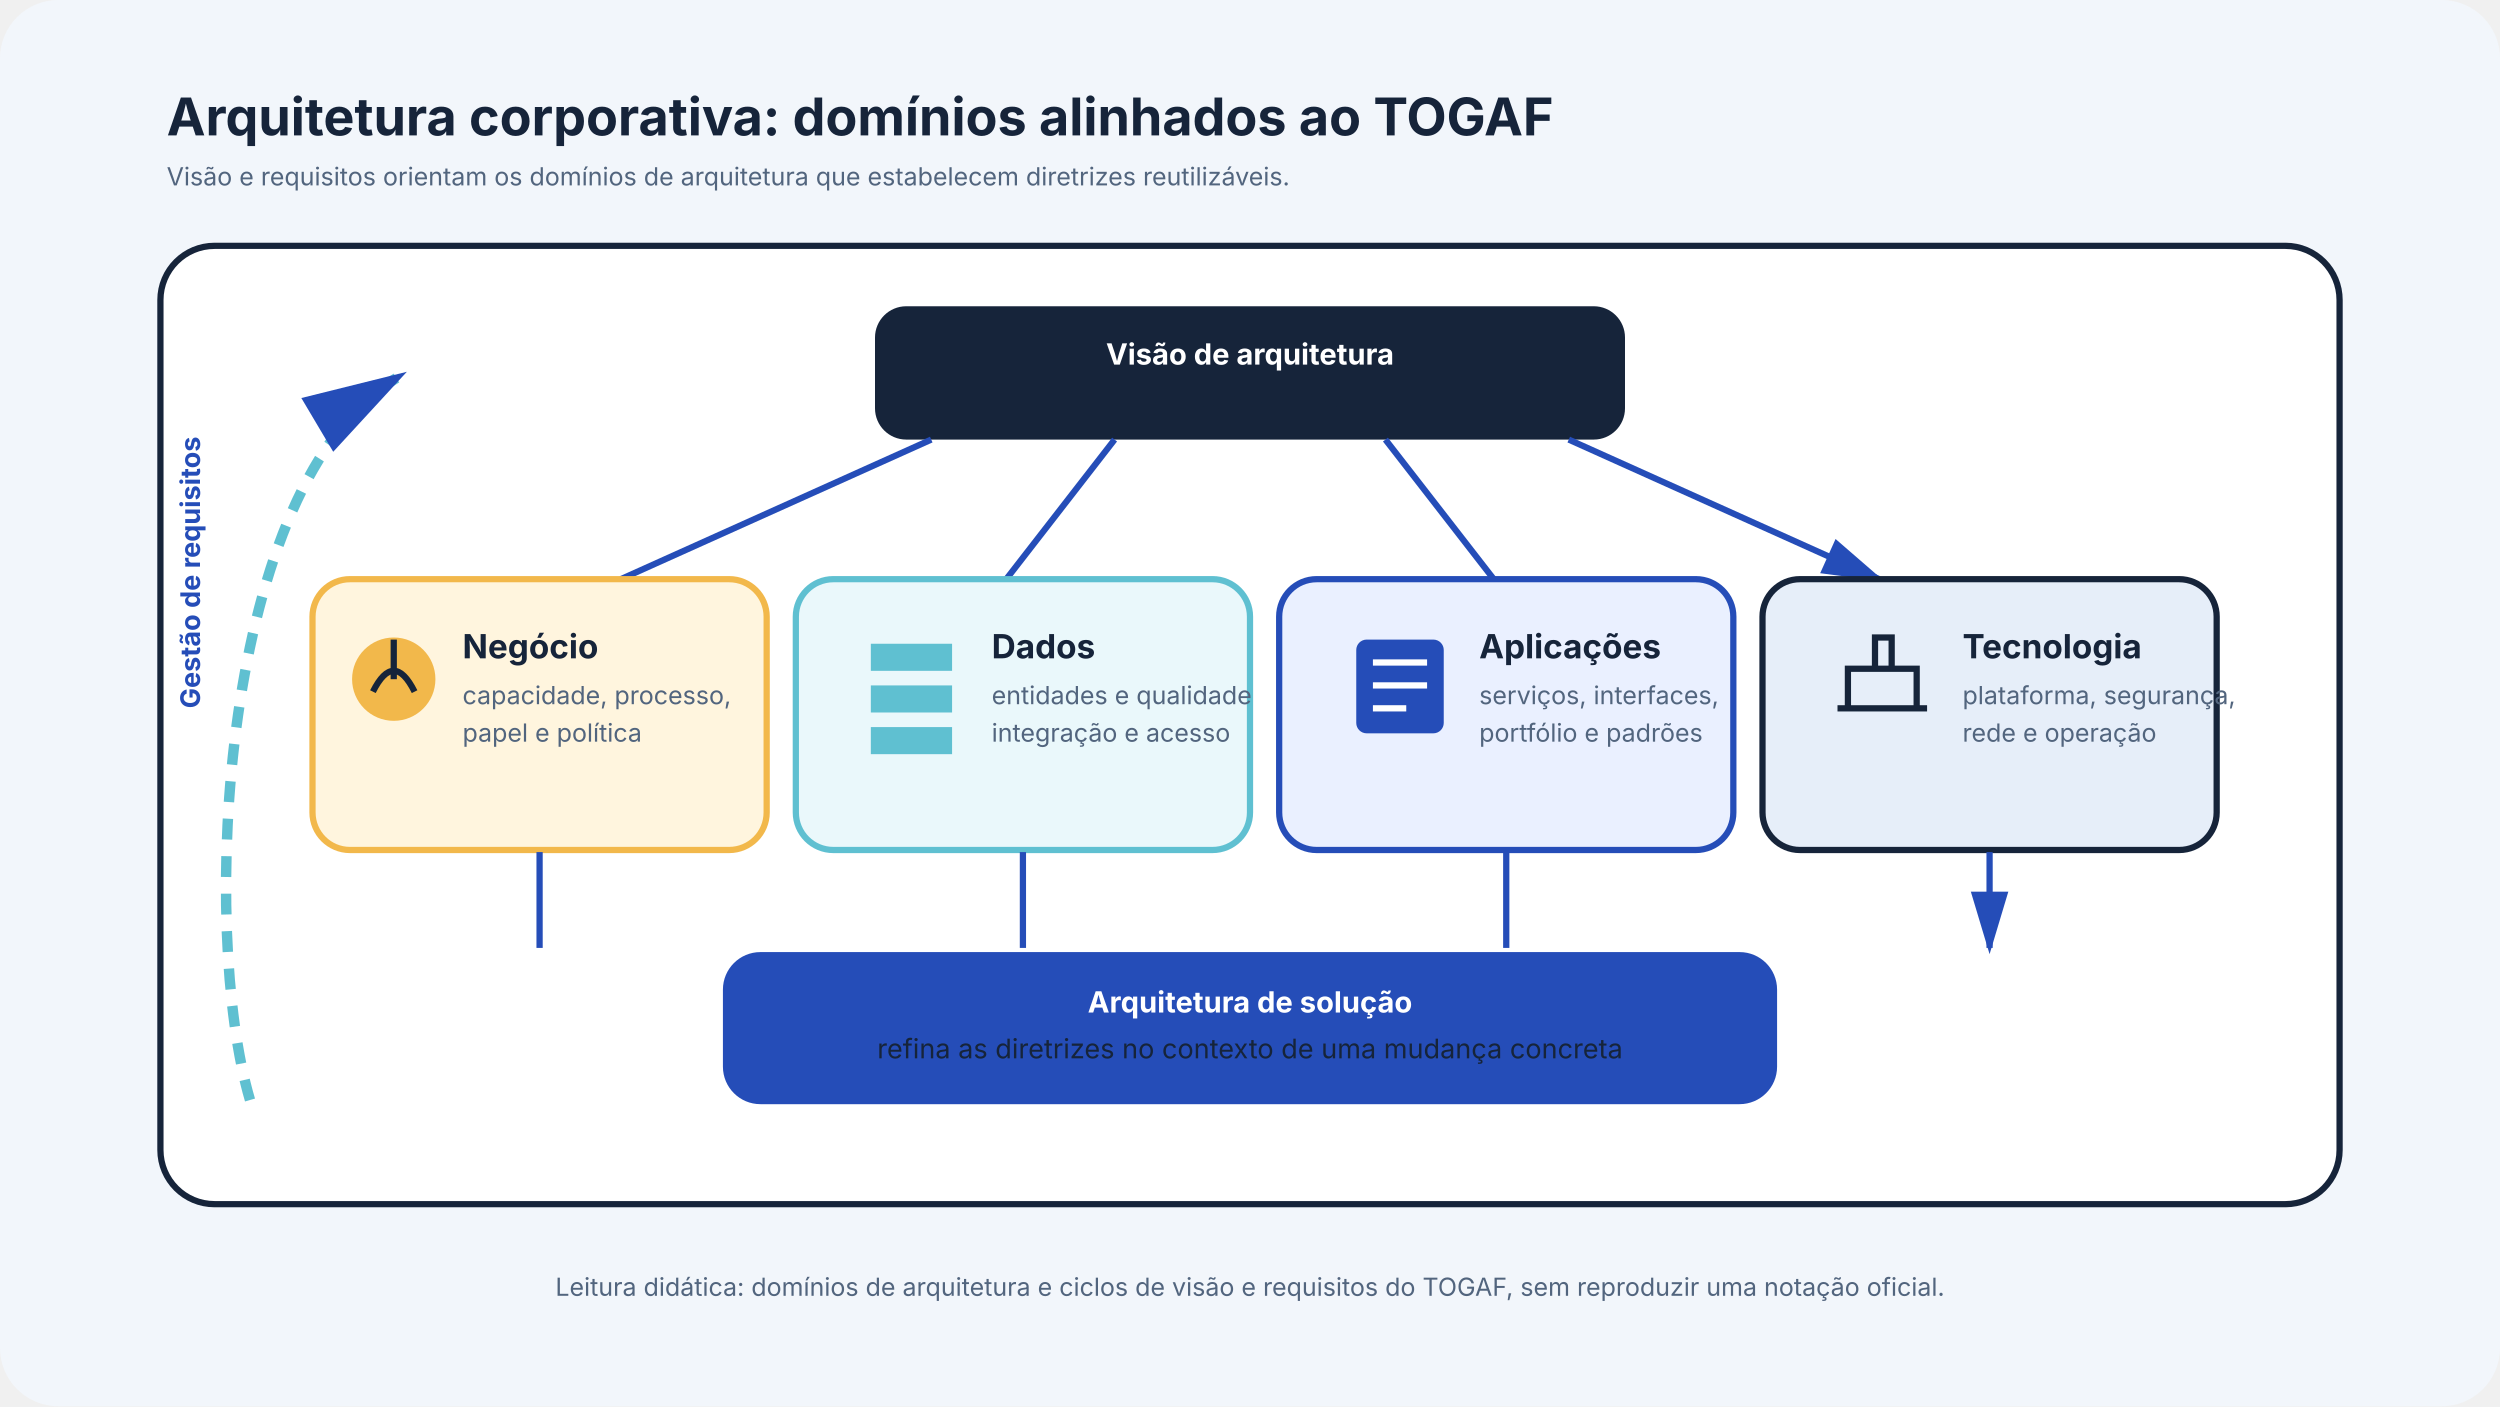
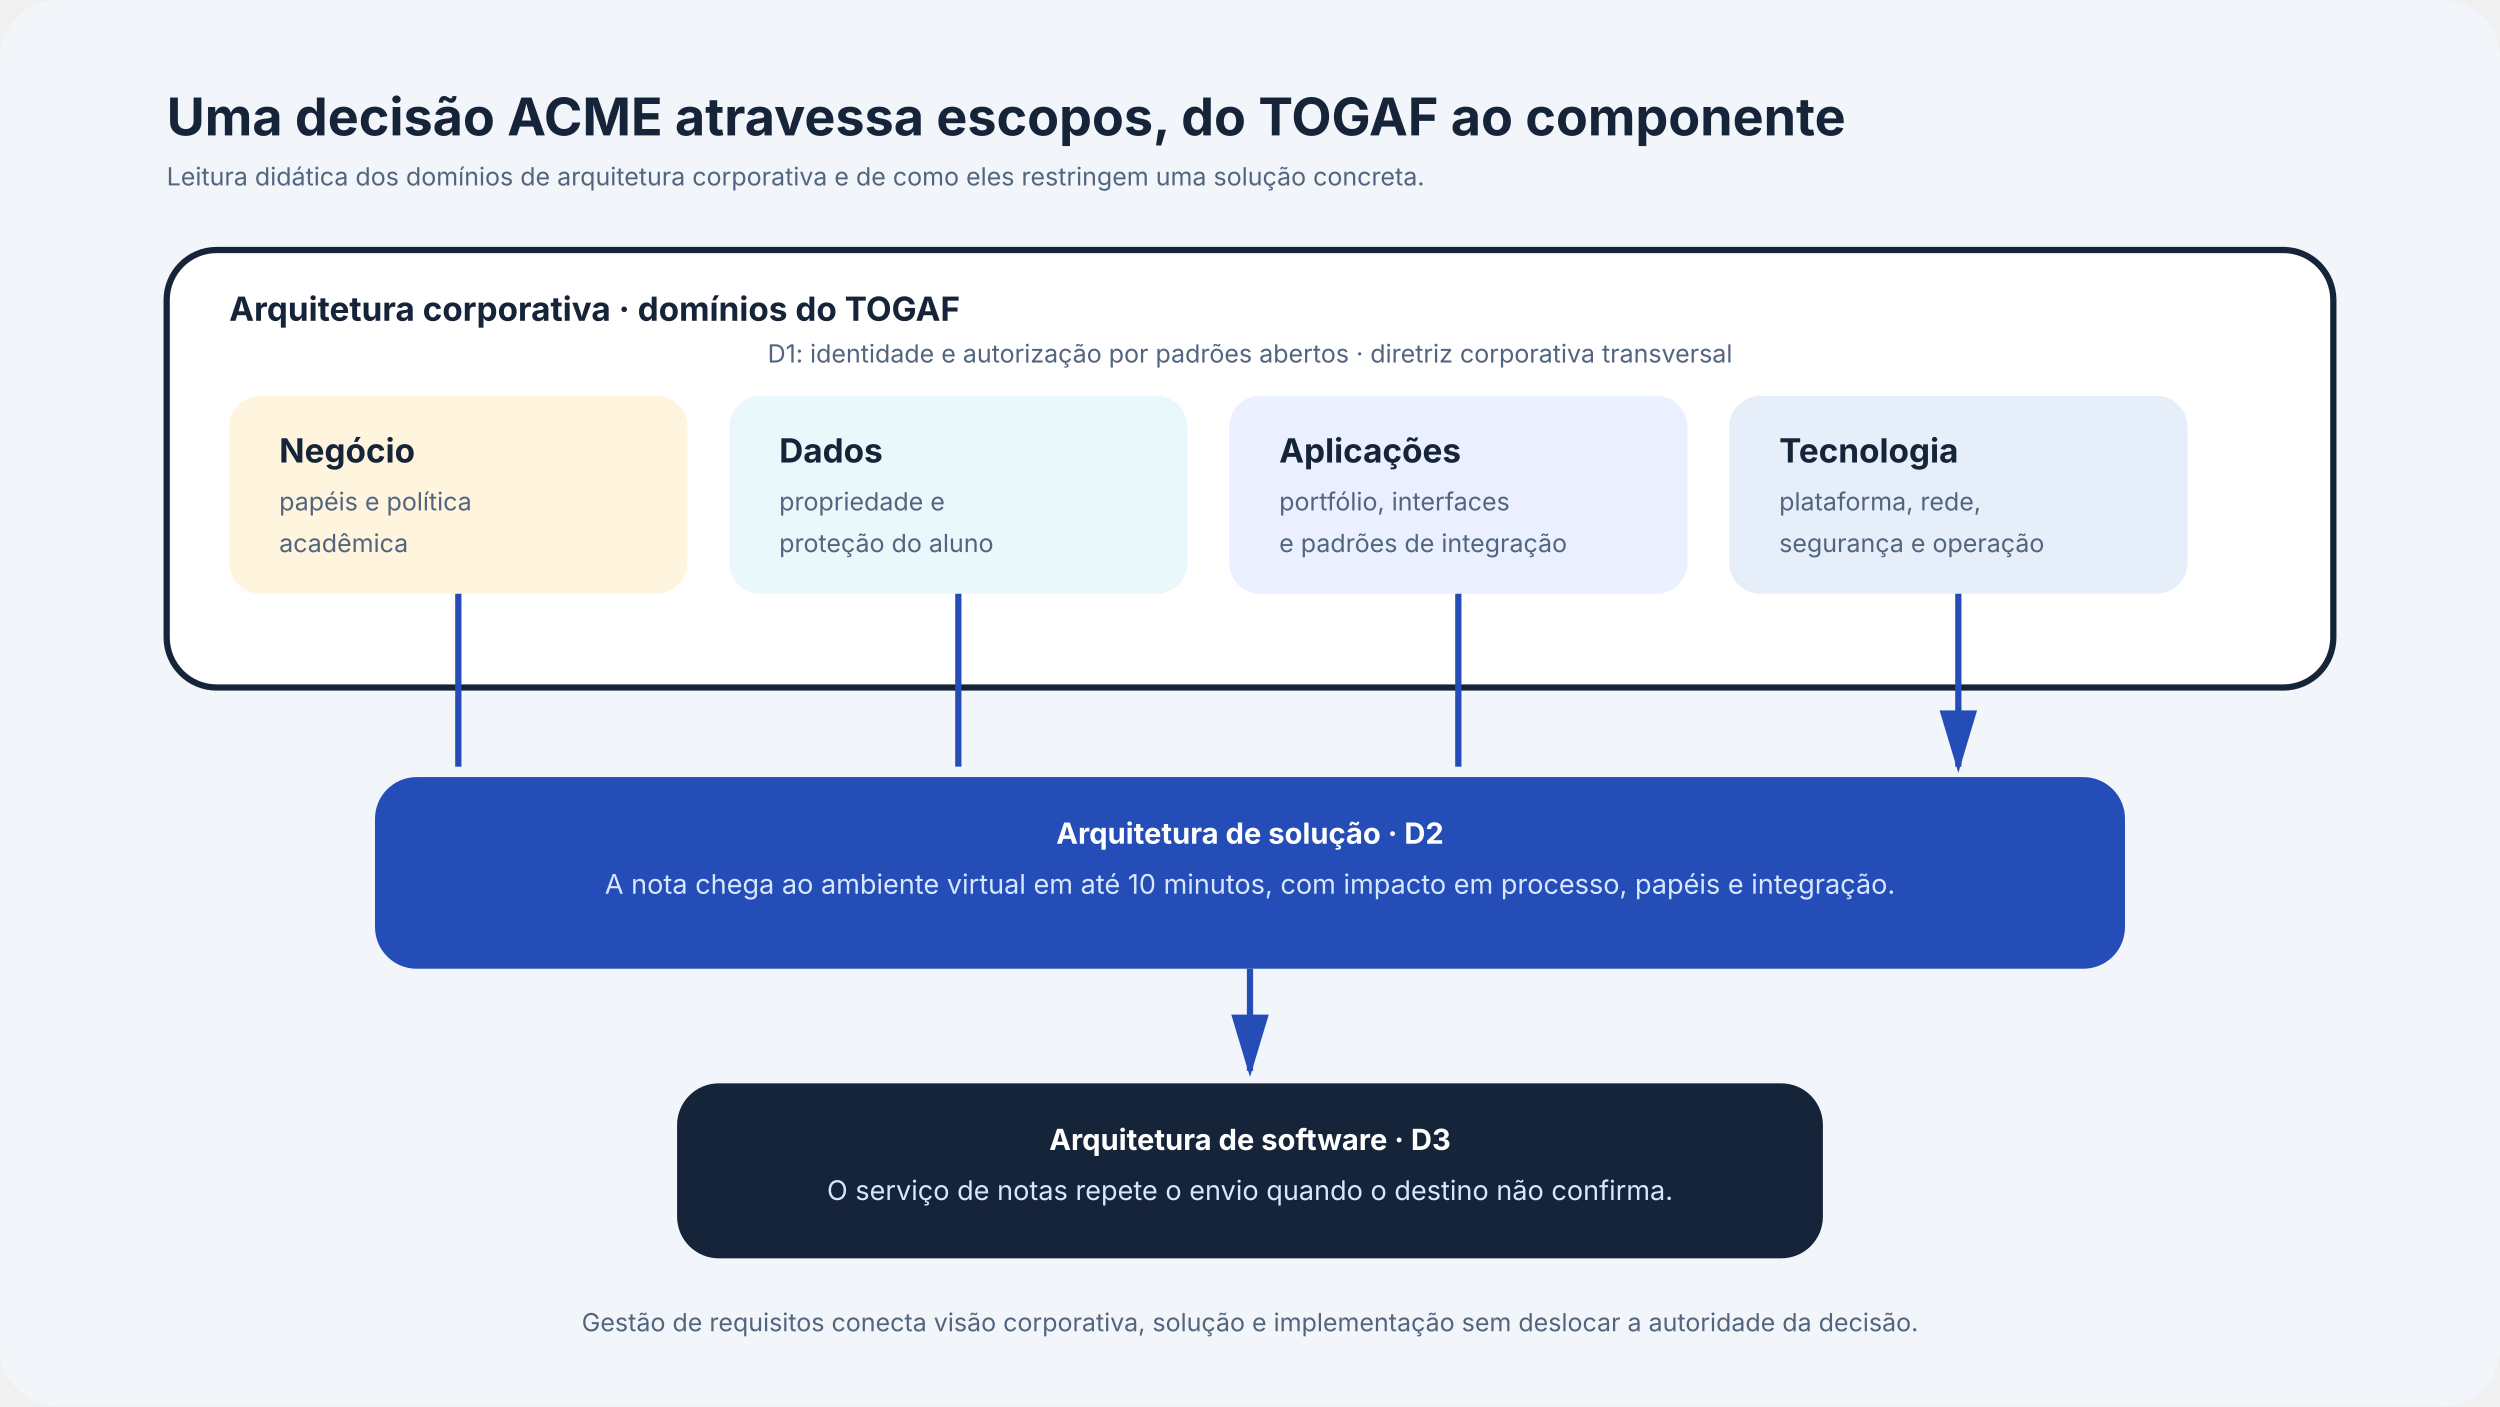
- <svg xmlns="http://www.w3.org/2000/svg" viewBox="0 0 1200 675" role="img" aria-labelledby="title desc">
+ <svg xmlns="http://www.w3.org/2000/svg" viewBox="0 0 1200 675" role="img" aria-labelledby="t d">
  <defs>
    <marker id="a" markerWidth="10" markerHeight="10" refX="9" refY="3" orient="auto">
      <path d="M0 0L10 3L0 6Z" fill="#254DB8" />
    </marker>
    <style>text{font-family:-apple-system,BlinkMacSystemFont,'Segoe UI',sans-serif;fill:#16243A}.h{font-size:25px;font-weight:700}.t{font-size:16px;font-weight:700}.s{font-size:12px;fill:#52657E}.w{font-size:14px;font-weight:700;fill:white}</style>
  </defs>
  <rect width="1200" height="675" rx="28" fill="#F2F6FB" />
-   <text x="80" y="65" class="h">Arquitetura corporativa: domínios alinhados ao TOGAF</text>
-   <text x="80" y="89" class="s">Visão e requisitos orientam os domínios de arquitetura que estabelecem diretrizes reutilizáveis.</text>
-   <rect x="77" y="118" width="1046" height="460" rx="26" fill="white" stroke="#16243A" stroke-width="3" />
-   <rect x="420" y="147" width="360" height="64" rx="15" fill="#16243A" />
-   <text x="600" y="175" text-anchor="middle" class="w">Visão de arquitetura</text>
-   <text x="600" y="196" text-anchor="middle" fill="#D7E7FF" style="font-size:12px">direção, princípios e resultado pretendido</text>
-   <path d="M447 211L298 278M535 211L483 278M665 211L717 278M753 211L902 278" stroke="#254DB8" stroke-width="3" fill="none" marker-end="url(#a)" />
+   <text x="80" y="65" class="h">Uma decisão ACME atravessa escopos, do TOGAF ao componente</text>
+   <text x="80" y="89" class="s">Leitura didática dos domínios de arquitetura corporativa e de como eles restringem uma solução concreta.</text>
+   <rect x="80" y="120" width="1040" height="210" rx="24" fill="white" stroke="#16243A" stroke-width="3" />
+   <text x="110" y="154" class="t">Arquitetura corporativa · domínios do TOGAF</text>
+   <text x="600" y="174" text-anchor="middle" class="s">D1: identidade e autorização por padrões abertos · diretriz corporativa transversal</text>
  <g>
-     <rect x="150" y="278" width="218" height="130" rx="18" fill="#FFF5DE" stroke="#F2B84B" stroke-width="3" />
-     <circle cx="189" cy="326" r="20" fill="#F2B84B" />
-     <path d="M179 332q10-20 20 0M189 307v19" fill="none" stroke="#16243A" stroke-width="3" />
-     <text x="222" y="316" class="t">Negócio</text>
-     <text x="222" y="338" class="s">capacidade, processo,</text>
-     <text x="222" y="356" class="s">papel e política</text>
+     <rect x="110" y="190" width="220" height="95" rx="15" fill="#FFF5DE" />
+     <text x="134" y="222" class="t">Negócio</text>
+     <text x="134" y="245" class="s">papéis e política</text>
+     <text x="134" y="265" class="s">acadêmica</text>
  </g>
  <g>
-     <rect x="382" y="278" width="218" height="130" rx="18" fill="#EAF8FB" stroke="#5FC0D1" stroke-width="3" />
-     <path d="M418 309h39v13h-39zM418 329h39v13h-39zM418 349h39v13h-39z" fill="#5FC0D1" />
-     <text x="476" y="316" class="t">Dados</text>
-     <text x="476" y="338" class="s">entidades e qualidade</text>
-     <text x="476" y="356" class="s">integração e acesso</text>
+     <rect x="350" y="190" width="220" height="95" rx="15" fill="#EAF8FB" />
+     <text x="374" y="222" class="t">Dados</text>
+     <text x="374" y="245" class="s">propriedade e</text>
+     <text x="374" y="265" class="s">proteção do aluno</text>
  </g>
  <g>
-     <rect x="614" y="278" width="218" height="130" rx="18" fill="#EAF0FF" stroke="#254DB8" stroke-width="3" />
-     <rect x="651" y="307" width="42" height="45" rx="5" fill="#254DB8" />
-     <path d="M659 318h26M659 329h26M659 340h16" stroke="white" stroke-width="3" />
-     <text x="710" y="316" class="t">Aplicações</text>
-     <text x="710" y="338" class="s">serviços, interfaces,</text>
-     <text x="710" y="356" class="s">portfólio e padrões</text>
+     <rect x="590" y="190" width="220" height="95" rx="15" fill="#EAF0FF" />
+     <text x="614" y="222" class="t">Aplicações</text>
+     <text x="614" y="245" class="s">portfólio, interfaces</text>
+     <text x="614" y="265" class="s">e padrões de integração</text>
  </g>
  <g>
-     <rect x="846" y="278" width="218" height="130" rx="18" fill="#E6EEF9" stroke="#16243A" stroke-width="3" />
-     <path d="M882 340h43M887 340v-19h33v19M900 321v-15h8v15" fill="none" stroke="#16243A" stroke-width="3" />
-     <text x="942" y="316" class="t">Tecnologia</text>
-     <text x="942" y="338" class="s">plataforma, segurança,</text>
-     <text x="942" y="356" class="s">rede e operação</text>
+     <rect x="830" y="190" width="220" height="95" rx="15" fill="#E6EEF9" />
+     <text x="854" y="222" class="t">Tecnologia</text>
+     <text x="854" y="245" class="s">plataforma, rede,</text>
+     <text x="854" y="265" class="s">segurança e operação</text>
  </g>
-   <path d="M259 409V455M491 409V455M723 409V455M955 409V455" stroke="#254DB8" stroke-width="3" marker-end="url(#a)" />
-   <rect x="347" y="457" width="506" height="73" rx="18" fill="#254DB8" />
-   <text x="600" y="486" text-anchor="middle" class="w">Arquitetura de solução</text>
-   <text x="600" y="508" text-anchor="middle" fill="#D7E7FF" style="font-size:13px">refina as diretrizes no contexto de uma mudança concreta</text>
-   <path d="M120 528C96 447 105 232 191 181" fill="none" stroke="#5FC0D1" stroke-width="5" stroke-dasharray="10 8" marker-end="url(#a)" />
-   <text x="96" y="340" transform="rotate(-90 96 340)" style="font-size:13px;font-weight:700;fill:#254DB8">Gestão de requisitos</text>
-   <text x="600" y="622" text-anchor="middle" class="s">Leitura didática: domínios de arquitetura e ciclos de visão e requisitos do TOGAF, sem reproduzir uma notação oficial.</text>
+   <path d="M220 285V368M460 285V368M700 285V368M940 285V368" stroke="#254DB8" stroke-width="3" marker-end="url(#a)" />
+   <rect x="180" y="373" width="840" height="92" rx="20" fill="#254DB8" />
+   <text x="600" y="405" text-anchor="middle" class="w">Arquitetura de solução · D2</text>
+   <text x="600" y="429" text-anchor="middle" style="font-size:13px;fill:#D7E7FF">A nota chega ao ambiente virtual em até 10 minutos, com impacto em processo, papéis e integração.</text>
+   <path d="M600 465V514" stroke="#254DB8" stroke-width="3" marker-end="url(#a)" />
+   <rect x="325" y="520" width="550" height="84" rx="20" fill="#16243A" />
+   <text x="600" y="552" text-anchor="middle" class="w">Arquitetura de software · D3</text>
+   <text x="600" y="576" text-anchor="middle" style="font-size:13px;fill:#D7E7FF">O serviço de notas repete o envio quando o destino não confirma.</text>
+   <text x="600" y="639" text-anchor="middle" class="s">Gestão de requisitos conecta visão corporativa, solução e implementação sem deslocar a autoridade da decisão.</text>
</svg>
